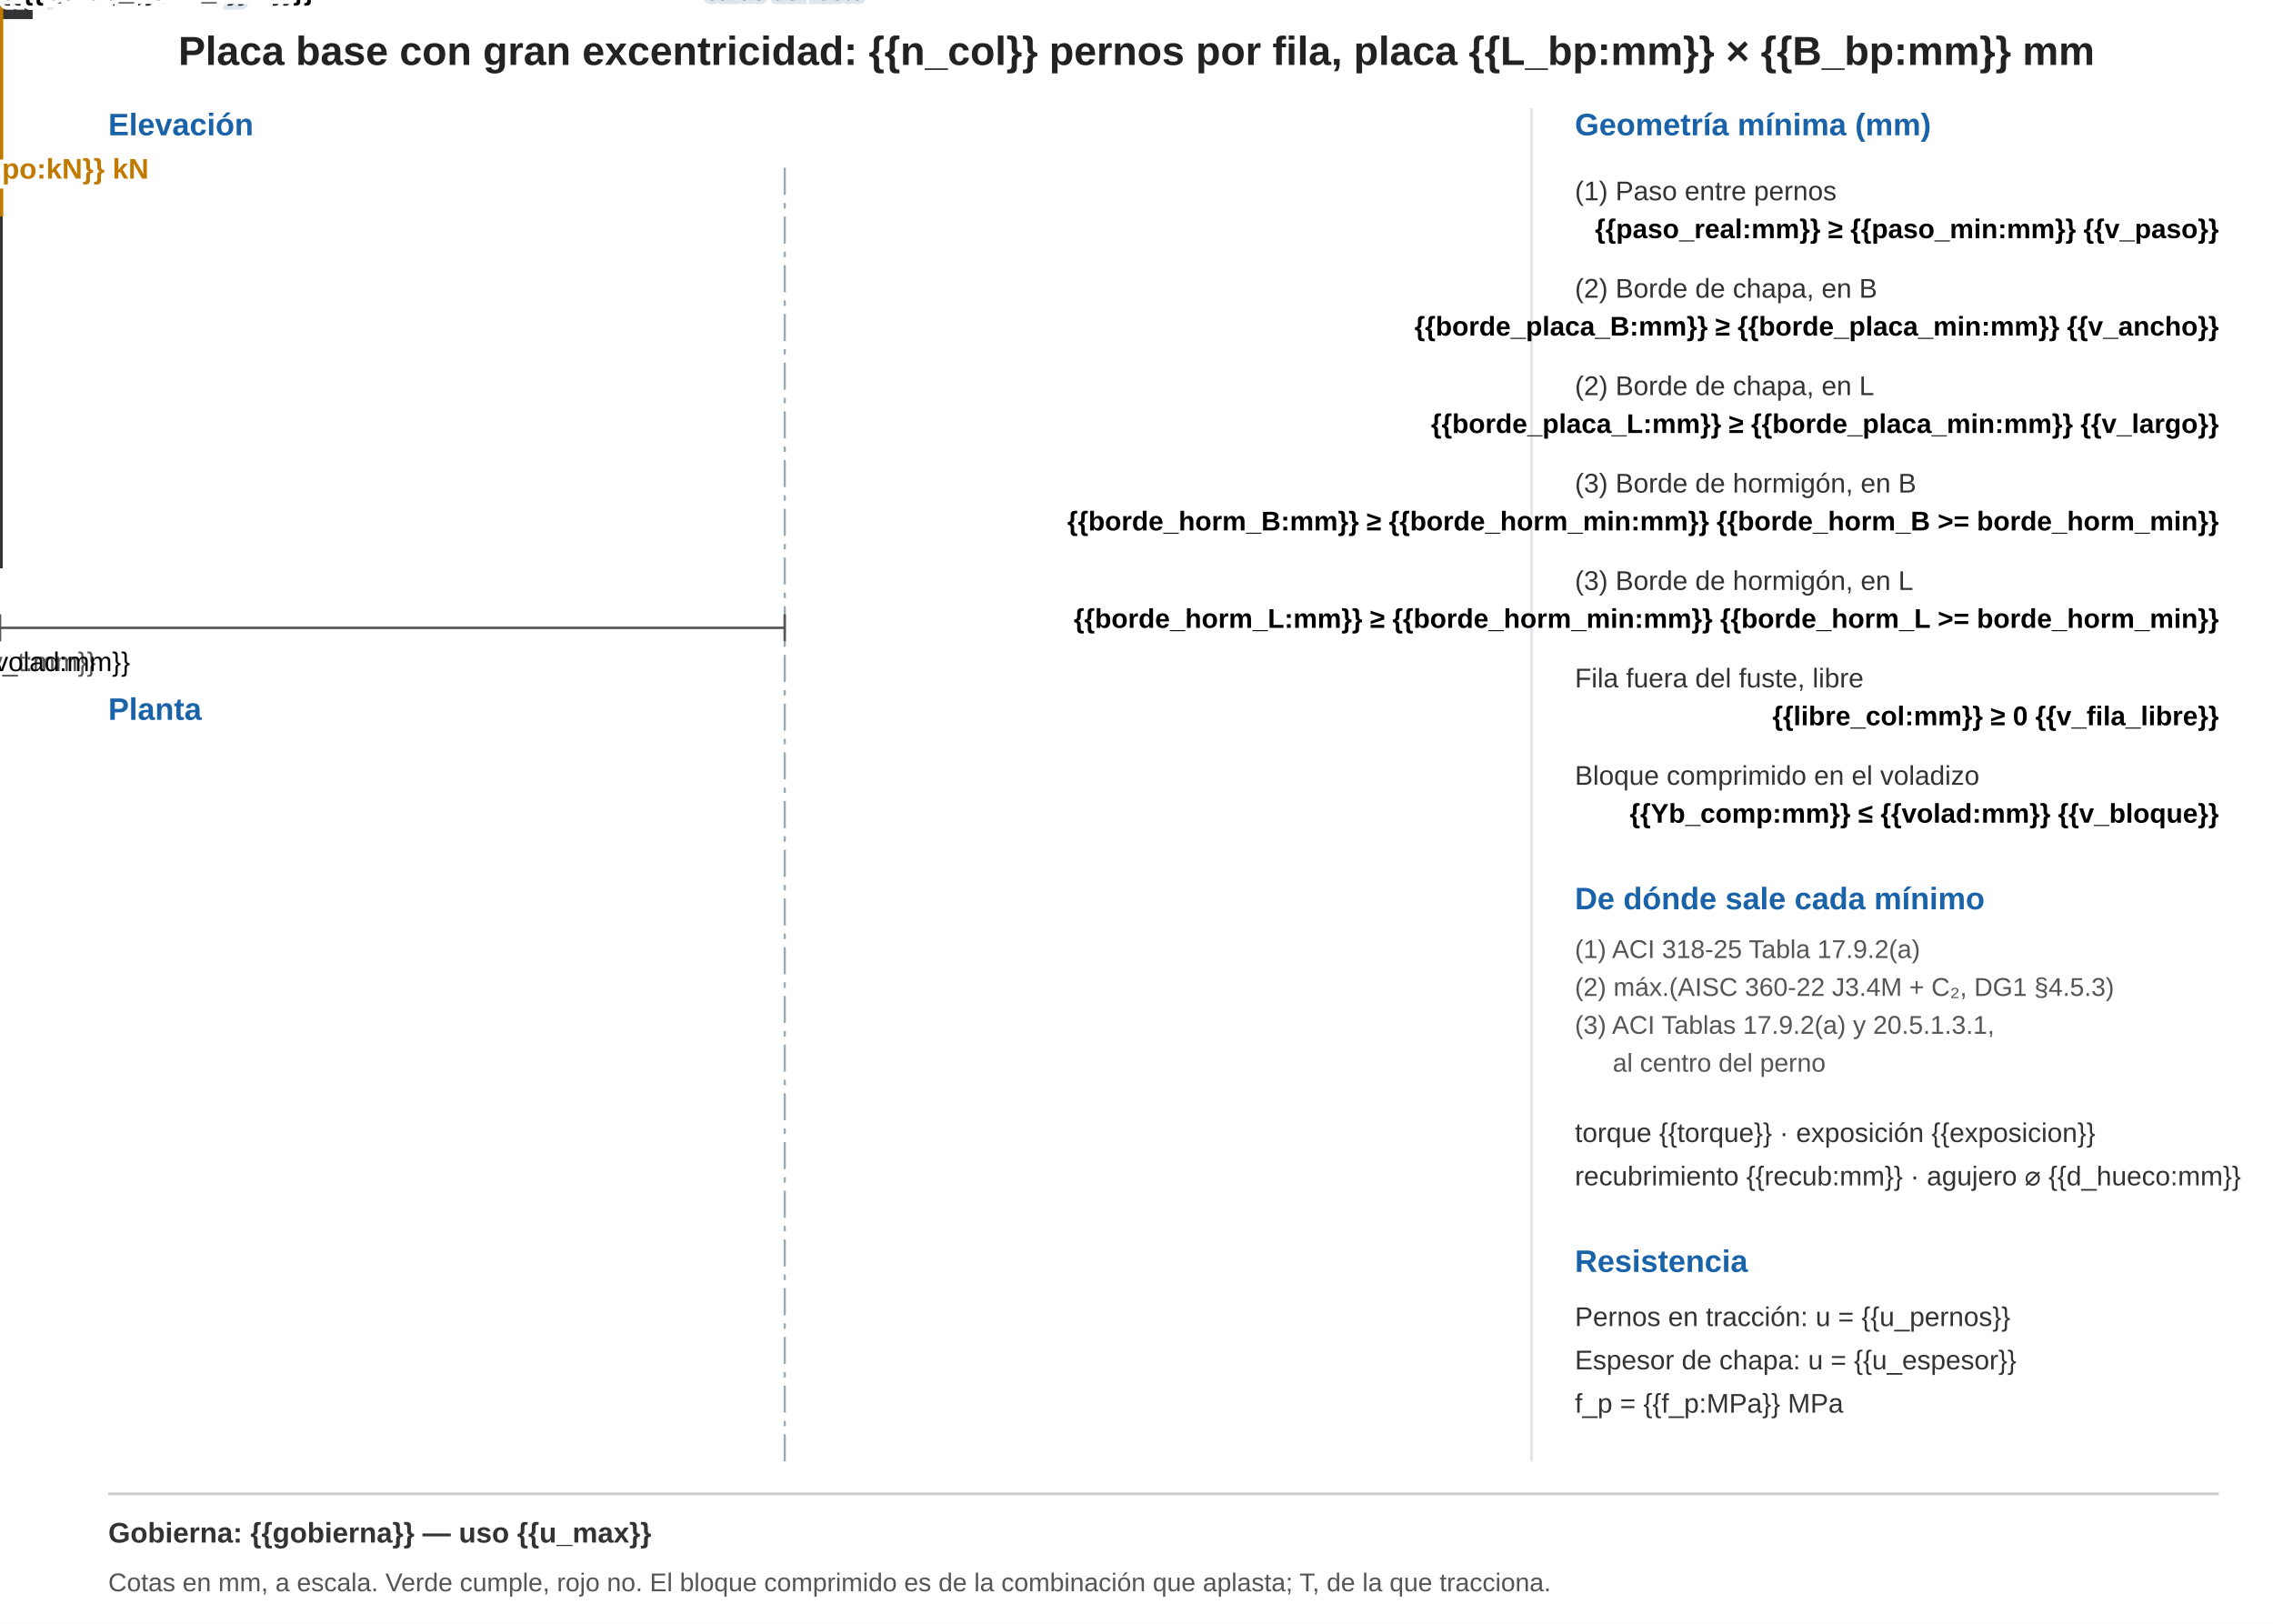
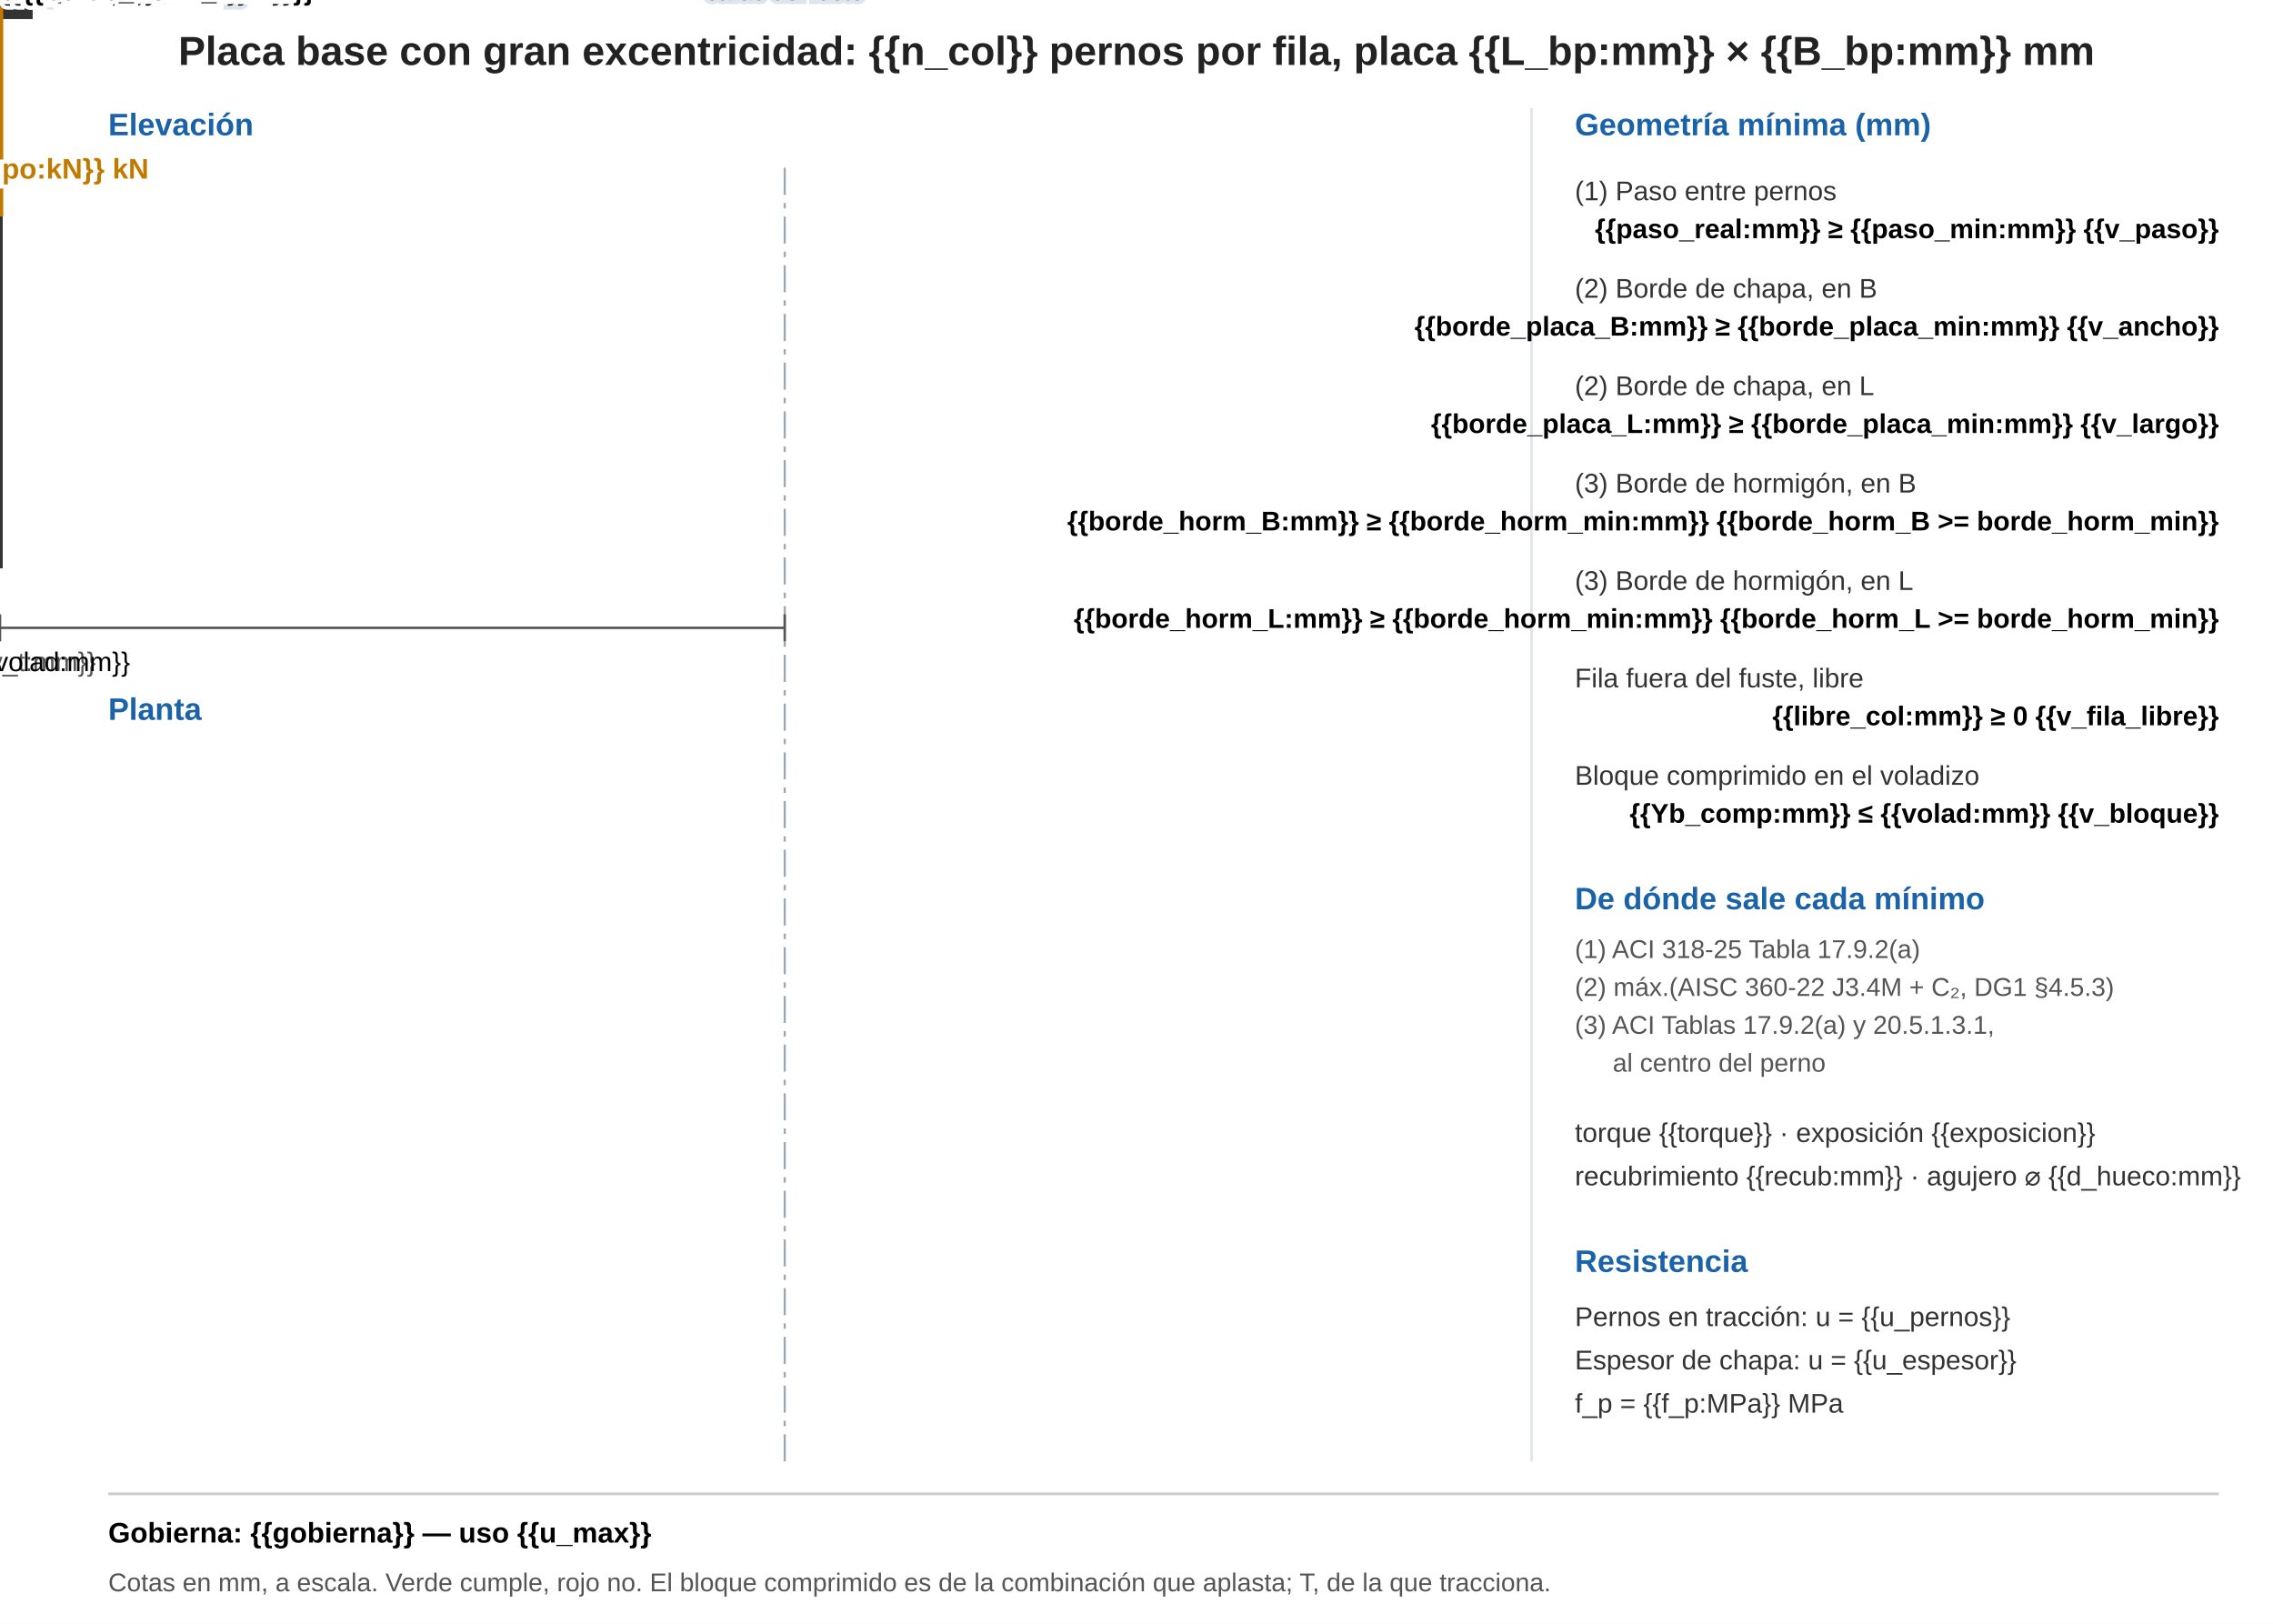
<svg xmlns="http://www.w3.org/2000/svg" viewBox="0 0 840 600" font-family="Segoe UI, Arial, sans-serif">
  <rect width="840" height="600" fill="#ffffff" />
  <text x="420" y="24" font-size="15" text-anchor="middle" fill="#222" font-weight="bold">Placa base con gran excentricidad: {{n_col}} pernos por fila, placa {{L_bp:mm}} × {{B_bp:mm}} mm</text>
  <line x1="290" y1="62" x2="290" y2="540" stroke="#9aa7b4" stroke-width="0.8" stroke-dasharray="10 3 2 3" />
  <text x="40" y="50" font-size="11.5" fill="#1a63a8" font-weight="bold">Elevación</text>
  <rect data-pieza="pedestal-elevacion" x="{{hx(-PED_L/2):svg}}" y="170" width="{{PED_L/(1 m)*esc:svg}}" height="44" fill="#f4f7fb" stroke="#333" stroke-width="1.2" />
  <line x1="{{hx(-PED_L/2) - 6:svg}}" y1="214" x2="{{hx(PED_L/2) + 6:svg}}" y2="214" stroke="#ffffff" stroke-width="3" stroke-dasharray="14 6" />
  <rect data-pieza="bloque" x="{{hx(L_bp/2 - Yb_comp):svg}}" y="170" width="{{Yb_comp/(1 m)*esc:svg}}" height="22" fill="#eaf1fb" fill-opacity="0.85" stroke="{{col_bloque}}" stroke-width="1.4" />
  <rect x="{{hx(-d_col/2):svg}}" y="100" width="{{d_col/(1 m)*esc:svg}}" height="{{170 - tp_px - 100:svg}}" fill="#dfe5ec" stroke="#333" stroke-width="1.4" />
  <rect data-pieza="placa-elevacion" x="{{hx(-L_bp/2):svg}}" y="{{170 - tp_px:svg}}" width="{{L_bp/(1 m)*esc:svg}}" height="{{tp_px:svg}}" fill="#b8c2cc" stroke="#333" stroke-width="1.2" />
  <g stroke="#333" stroke-width="2">
    <line x1="{{hx(-y_t):svg}}" y1="{{170 - tp_px - 12:svg}}" x2="{{hx(-y_t):svg}}" y2="210" />
    <line x1="{{hx(y_t):svg}}" y1="{{170 - tp_px - 12:svg}}" x2="{{hx(y_t):svg}}" y2="210" />
  </g>
  <rect x="{{hx(-y_t) - 6:svg}}" y="{{170 - tp_px - 7:svg}}" width="12" height="7" fill="#333" />
  <rect x="{{hx(y_t) - 6:svg}}" y="{{170 - tp_px - 7:svg}}" width="12" height="7" fill="#333" />
  <line x1="{{hx(-y_t):svg}}" y1="{{170 - tp_px - 14:svg}}" x2="{{hx(-y_t):svg}}" y2="80" stroke="#c07a00" stroke-width="2.4" />
  <path d="M{{hx(-y_t) - 5:svg}},82 L{{hx(-y_t):svg}},72 L{{hx(-y_t) + 5:svg}},82 z" fill="#c07a00" />
  <text x="{{hx(-y_t):svg}}" y="66" font-size="10.5" text-anchor="middle" fill="#c07a00" font-weight="bold" stroke="#ffffff" stroke-width="3" paint-order="stroke">T = {{T_grupo:kN}} kN</text>
  <g stroke="#555" stroke-width="0.9">
    <line x1="{{hx(-y_t):svg}}" y1="232" x2="290" y2="232" />
    <line x1="{{hx(-y_t):svg}}" y1="227" x2="{{hx(-y_t):svg}}" y2="237" />
    <line x1="290" y1="227" x2="290" y2="237" />
  </g>
  <text x="{{hx(-y_t/2):svg}}" y="248" font-size="10" text-anchor="middle" fill="#555">y_t = {{y_t:mm}}</text>
  <g stroke="{{col_bloque}}" stroke-width="0.9">
    <line x1="{{hx(d_col/2):svg}}" y1="232" x2="{{hx(L_bp/2):svg}}" y2="232" />
    <line x1="{{hx(d_col/2):svg}}" y1="150" x2="{{hx(d_col/2):svg}}" y2="237" stroke-dasharray="3 2" />
    <line x1="{{hx(L_bp/2):svg}}" y1="227" x2="{{hx(L_bp/2):svg}}" y2="237" />
  </g>
  <text x="{{hx(d_col/2 + (L_bp - d_col)/4):svg}}" y="248" font-size="10" text-anchor="middle" fill="{{col_bloque}}">voladizo {{volad:mm}}</text>
  <text x="{{hx(L_bp/2):svg}}" y="225" font-size="10" text-anchor="end" fill="{{col_bloque}}" font-weight="bold" stroke="#ffffff" stroke-width="3" paint-order="stroke">bloque Y = {{Yb_comp:mm}}</text>
  <text x="40" y="266" font-size="11.5" fill="#1a63a8" font-weight="bold">Planta</text>
  <rect data-pieza="pedestal-planta" x="{{hx(-PED_L/2):svg}}" y="{{vp(-PED_B/2):svg}}" width="{{PED_L/(1 m)*esc:svg}}" height="{{PED_B/(1 m)*esc:svg}}" fill="#f4f7fb" stroke="#333" stroke-width="1.2" />
  <rect data-pieza="placa-planta" x="{{hx(-L_bp/2):svg}}" y="{{vp(-B_bp/2):svg}}" width="{{L_bp/(1 m)*esc:svg}}" height="{{B_bp/(1 m)*esc:svg}}" fill="#dfe5ec" stroke="#333" stroke-width="1.4" />
  <g stroke="{{col_fila}}" stroke-width="1.3" stroke-dasharray="6 3">
    <line x1="{{hx(-d_col/2):svg}}" y1="{{vp(-B_bp/2) - 6:svg}}" x2="{{hx(-d_col/2):svg}}" y2="{{vp(B_bp/2) + 6:svg}}" />
    <line x1="{{hx(d_col/2):svg}}" y1="{{vp(-B_bp/2) - 6:svg}}" x2="{{hx(d_col/2):svg}}" y2="{{vp(B_bp/2) + 6:svg}}" />
  </g>
  <text x="290" y="{{vp(0 m) + 4:svg}}" font-size="9" text-anchor="middle" fill="{{col_fila}}" stroke="#dfe5ec" stroke-width="3" paint-order="stroke">caras del fuste</text>
  <circle data-pieza="agujero" data-repetir="pernos_px" cx="{{fila[1]:svg}}" cy="{{fila[2]:svg}}" r="{{r_hueco_px:svg}}" fill="#ffffff" stroke="#333" stroke-width="1.2" />
  <g stroke="{{col_paso}}" stroke-width="1">
    <line x1="{{hx(-y_t) + 14:svg}}" y1="{{vp(-x_ext):svg}}" x2="{{hx(-y_t) + 14:svg}}" y2="{{vp(-x_ext + paso_real):svg}}" />
    <line x1="{{hx(-y_t) + 9:svg}}" y1="{{vp(-x_ext):svg}}" x2="{{hx(-y_t) + 19:svg}}" y2="{{vp(-x_ext):svg}}" />
    <line x1="{{hx(-y_t) + 9:svg}}" y1="{{vp(-x_ext + paso_real):svg}}" x2="{{hx(-y_t) + 19:svg}}" y2="{{vp(-x_ext + paso_real):svg}}" />
  </g>
  <text x="{{hx(-y_t) + 22:svg}}" y="{{vp(-x_ext + paso_real/2) + 4:svg}}" font-size="10" fill="{{col_paso}}" font-weight="bold" stroke="#dfe5ec" stroke-width="3" paint-order="stroke">s {{paso_real:mm}}</text>
  <g stroke="{{col_ancho}}" stroke-width="1">
    <line x1="{{hx(y_t) + 16:svg}}" y1="{{vp(x_ext):svg}}" x2="{{hx(y_t) + 16:svg}}" y2="{{vp(B_bp/2):svg}}" />
    <line x1="{{hx(y_t) + 11:svg}}" y1="{{vp(x_ext):svg}}" x2="{{hx(y_t) + 21:svg}}" y2="{{vp(x_ext):svg}}" />
  </g>
  <text x="{{hx(y_t) + 20:svg}}" y="{{vp((x_ext + B_bp/2)/2) + 4:svg}}" font-size="10" fill="{{col_ancho}}" font-weight="bold" stroke="#ffffff" stroke-width="3" paint-order="stroke">{{borde_placa_B:mm}}</text>
  <g stroke="{{col_largo}}" stroke-width="1">
    <line x1="{{hx(y_t):svg}}" y1="{{vp(-B_bp/2) - 10:svg}}" x2="{{hx(L_bp/2):svg}}" y2="{{vp(-B_bp/2) - 10:svg}}" />
    <line x1="{{hx(y_t):svg}}" y1="{{vp(-B_bp/2) - 15:svg}}" x2="{{hx(y_t):svg}}" y2="{{vp(-B_bp/2) - 5:svg}}" />
  </g>
  <text x="{{hx(y_t) - 3:svg}}" y="{{vp(-B_bp/2) - 7:svg}}" font-size="10" text-anchor="end" fill="{{col_largo}}" font-weight="bold" stroke="#ffffff" stroke-width="3" paint-order="stroke">{{borde_placa_L:mm}}</text>
  <g stroke="{{col_horm_L}}" stroke-width="1">
    <line x1="{{hx(y_t):svg}}" y1="{{vp(-PED_B/2) + 12:svg}}" x2="{{hx(PED_L/2):svg}}" y2="{{vp(-PED_B/2) + 12:svg}}" />
    <line x1="{{hx(y_t):svg}}" y1="{{vp(-PED_B/2) + 7:svg}}" x2="{{hx(y_t):svg}}" y2="{{vp(-PED_B/2) + 17:svg}}" />
  </g>
  <text x="{{hx((y_t + PED_L/2)/2):svg}}" y="{{vp(-PED_B/2) + 9:svg}}" font-size="10" text-anchor="middle" fill="{{col_horm_L}}" font-weight="bold" stroke="#ffffff" stroke-width="3" paint-order="stroke">c {{borde_horm_L:mm}}</text>
  <g stroke="{{col_horm_B}}" stroke-width="1">
    <line x1="{{hx(-y_t):svg}}" y1="{{vp(x_ext) + r_hueco_px:svg}}" x2="{{hx(-y_t):svg}}" y2="{{vp(PED_B/2):svg}}" />
  </g>
  <text x="{{hx(-y_t) + 4:svg}}" y="{{vp(PED_B/2) - 4:svg}}" font-size="10" fill="{{col_horm_B}}" font-weight="bold" stroke="#ffffff" stroke-width="3" paint-order="stroke">c {{borde_horm_B:mm}}</text>
  <line x1="566" y1="40" x2="566" y2="540" stroke="#e2e6ea" stroke-width="1" />
  <text x="582" y="50" font-size="11.5" fill="#1a63a8" font-weight="bold">Geometría mínima (mm)</text>
  <g font-size="10">
    <text x="582" y="74" fill="#333">(1) Paso entre pernos</text>
    <text x="820" y="88" text-anchor="end" fill="{{col_paso}}" font-weight="bold">{{paso_real:mm}} ≥ {{paso_min:mm}}  {{v_paso}}</text>
    <text x="582" y="110" fill="#333">(2) Borde de chapa, en B</text>
    <text x="820" y="124" text-anchor="end" fill="{{col_ancho}}" font-weight="bold">{{borde_placa_B:mm}} ≥ {{borde_placa_min:mm}}  {{v_ancho}}</text>
    <text x="582" y="146" fill="#333">(2) Borde de chapa, en L</text>
    <text x="820" y="160" text-anchor="end" fill="{{col_largo}}" font-weight="bold">{{borde_placa_L:mm}} ≥ {{borde_placa_min:mm}}  {{v_largo}}</text>
    <text x="582" y="182" fill="#333">(3) Borde de hormigón, en B</text>
    <text x="820" y="196" text-anchor="end" fill="{{col_horm_B}}" font-weight="bold">{{borde_horm_B:mm}} ≥ {{borde_horm_min:mm}}  {{borde_horm_B &gt;= borde_horm_min}}</text>
    <text x="582" y="218" fill="#333">(3) Borde de hormigón, en L</text>
    <text x="820" y="232" text-anchor="end" fill="{{col_horm_L}}" font-weight="bold">{{borde_horm_L:mm}} ≥ {{borde_horm_min:mm}}  {{borde_horm_L &gt;= borde_horm_min}}</text>
    <text x="582" y="254" fill="#333">Fila fuera del fuste, libre</text>
    <text x="820" y="268" text-anchor="end" fill="{{col_fila}}" font-weight="bold">{{libre_col:mm}} ≥ 0  {{v_fila_libre}}</text>
    <text x="582" y="290" fill="#333">Bloque comprimido en el voladizo</text>
    <text x="820" y="304" text-anchor="end" fill="{{col_bloque}}" font-weight="bold">{{Yb_comp:mm}} ≤ {{volad:mm}}  {{v_bloque}}</text>
  </g>
  <text x="582" y="336" font-size="11.5" fill="#1a63a8" font-weight="bold">De dónde sale cada mínimo</text>
  <g font-size="9.5" fill="#555">
    <text x="582" y="354">(1) ACI 318-25 Tabla 17.9.2(a)</text>
    <text x="582" y="368">(2) máx.(AISC 360-22 J3.4M + C₂, DG1 §4.5.3)</text>
    <text x="582" y="382">(3) ACI Tablas 17.9.2(a) y 20.5.1.3.1,</text>
    <text x="596" y="396">al centro del perno</text>
  </g>
  <g font-size="10" fill="#333">
    <text x="582" y="422">torque {{torque}} · exposición {{exposicion}}</text>
    <text x="582" y="438">recubrimiento {{recub:mm}} · agujero ⌀ {{d_hueco:mm}}</text>
  </g>
  <text x="582" y="470" font-size="11.5" fill="#1a63a8" font-weight="bold">Resistencia</text>
  <g font-size="10" fill="#333">
-     <text x="582" y="490">Pernos en tracción: u = {{u_pernos}}</text>
-     <text x="582" y="506">Espesor de chapa: u = {{u_espesor}}</text>
+     <text x="582" y="490" fill="{{cu(u_pernos)}}">Pernos en tracción: u = {{u_pernos}}</text>
+     <text x="582" y="506" fill="{{cu(u_espesor)}}">Espesor de chapa: u = {{u_espesor}}</text>
    <text x="582" y="522">f_p = {{f_p:MPa}} MPa</text>
  </g>
  <line x1="40" y1="552" x2="820" y2="552" stroke="#ccc" stroke-width="1" />
-   <text x="40" y="570" font-size="10.5" fill="#333" font-weight="bold">Gobierna: {{gobierna}} — uso {{u_max}}</text>
+   <text x="40" y="570" font-size="10.5" fill="{{cu(u_max)}}" font-weight="bold">Gobierna: {{gobierna}} — uso {{u_max}}</text>
  <text x="40" y="588" font-size="9.5" fill="#555">Cotas en mm, a escala. Verde cumple, rojo no. El bloque comprimido es de la combinación que aplasta; T, de la que tracciona.</text>
</svg>
